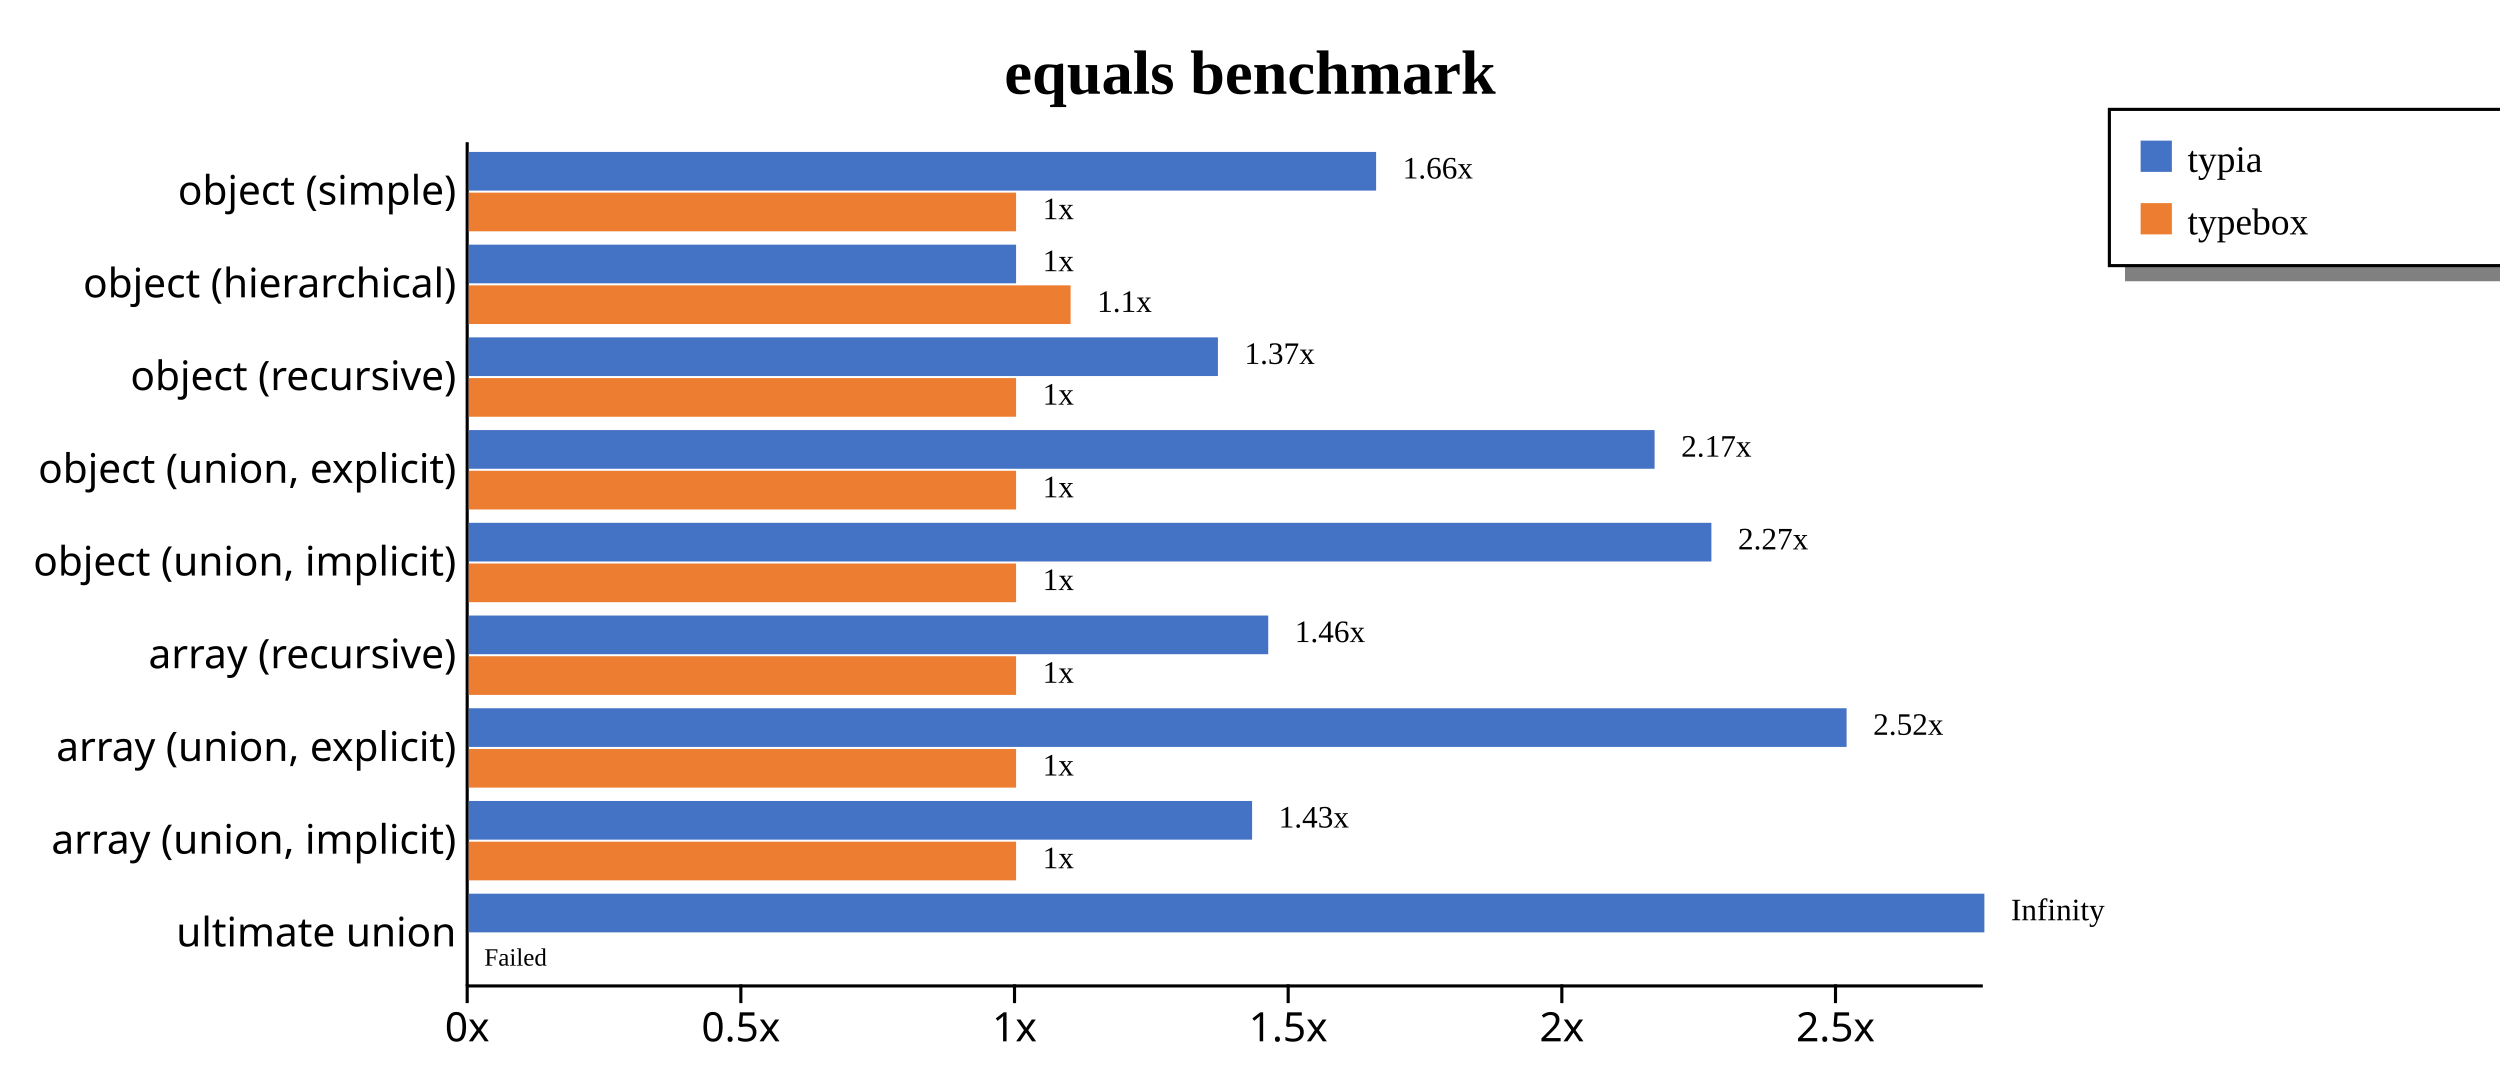
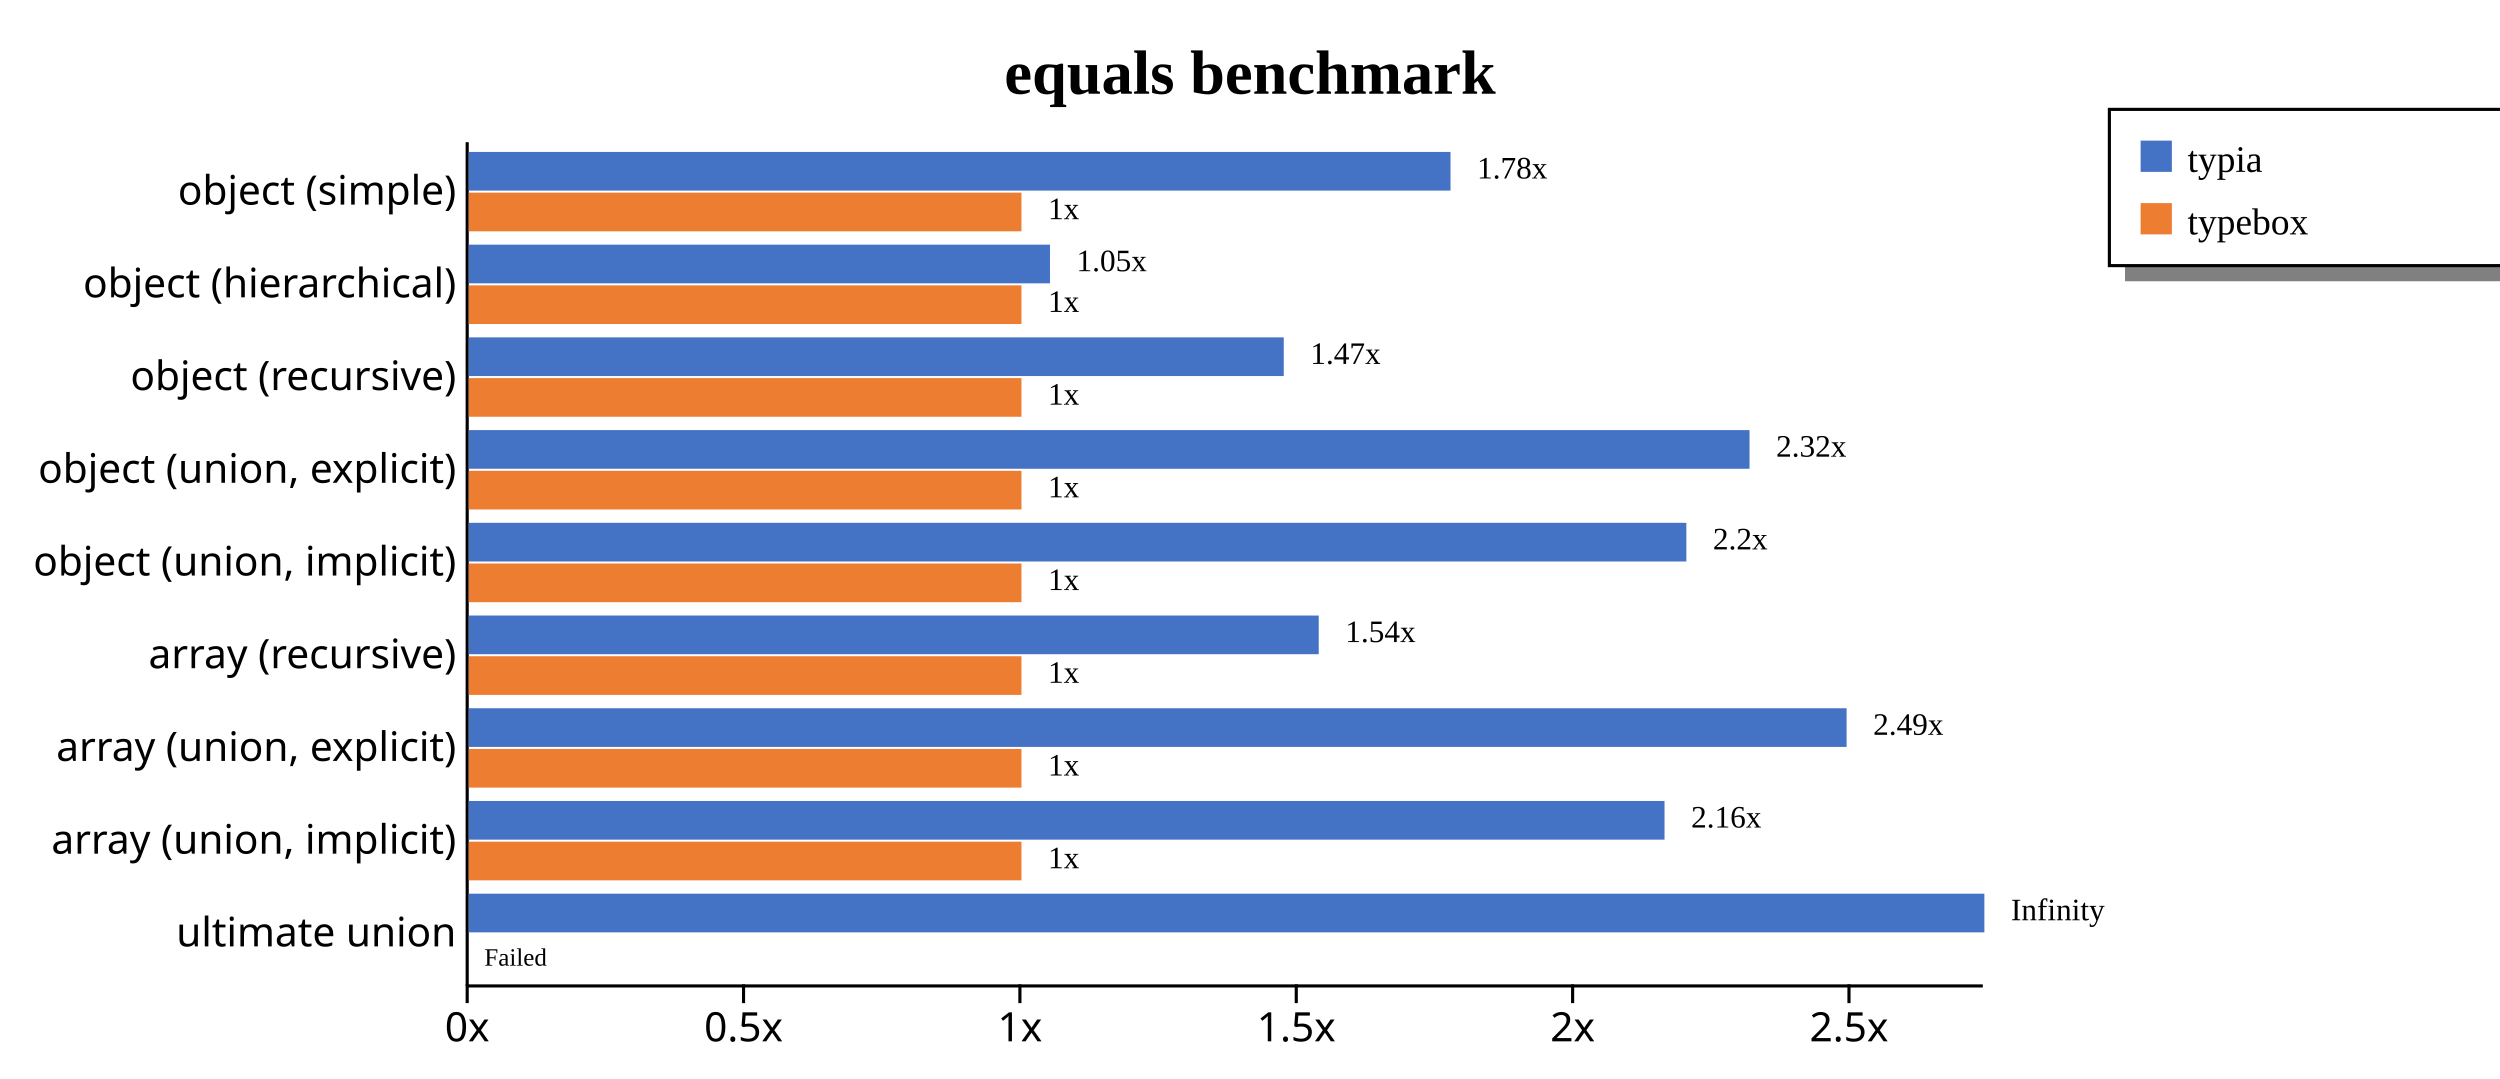
<svg xmlns="http://www.w3.org/2000/svg" width="800" height="345" style="background-color: white;">
  <g class="y axis" transform="translate(149,45)" fill="none" font-size="10" font-family="sans-serif" text-anchor="end" style="font-size: 13px;">
    <path class="domain" stroke="currentColor" d="M0.5,0.5V270.5" />
    <g class="tick" opacity="1" transform="translate(0,16.31868)" style="font-size: 13px;">
      <line stroke="currentColor" x2="0" />
      <text fill="currentColor" x="-3" dy="0.32em">object (simple)    </text>
    </g>
    <g class="tick" opacity="1" transform="translate(0,45.98901)" style="font-size: 13px;">
      <line stroke="currentColor" x2="0" />
      <text fill="currentColor" x="-3" dy="0.32em">object (hierarchical)    </text>
    </g>
    <g class="tick" opacity="1" transform="translate(0,75.65934)" style="font-size: 13px;">
      <line stroke="currentColor" x2="0" />
      <text fill="currentColor" x="-3" dy="0.32em">object (recursive)    </text>
    </g>
    <g class="tick" opacity="1" transform="translate(0,105.3297)" style="font-size: 13px;">
      <line stroke="currentColor" x2="0" />
      <text fill="currentColor" x="-3" dy="0.32em">object (union, explicit)    </text>
    </g>
    <g class="tick" opacity="1" transform="translate(0,135)" style="font-size: 13px;">
      <line stroke="currentColor" x2="0" />
      <text fill="currentColor" x="-3" dy="0.32em">object (union, implicit)    </text>
    </g>
    <g class="tick" opacity="1" transform="translate(0,164.6703)" style="font-size: 13px;">
      <line stroke="currentColor" x2="0" />
      <text fill="currentColor" x="-3" dy="0.32em">array (recursive)    </text>
    </g>
    <g class="tick" opacity="1" transform="translate(0,194.3407)" style="font-size: 13px;">
      <line stroke="currentColor" x2="0" />
      <text fill="currentColor" x="-3" dy="0.32em">array (union, explicit)    </text>
    </g>
    <g class="tick" opacity="1" transform="translate(0,224.011)" style="font-size: 13px;">
      <line stroke="currentColor" x2="0" />
      <text fill="currentColor" x="-3" dy="0.32em">array (union, implicit)    </text>
    </g>
    <g class="tick" opacity="1" transform="translate(0,253.6813)" style="font-size: 13px;">
      <line stroke="currentColor" x2="0" />
      <text fill="currentColor" x="-3" dy="0.32em">ultimate union    </text>
    </g>
  </g>
  <g class="x axis" transform="translate(149,315)" fill="none" font-size="10" font-family="sans-serif" text-anchor="middle" style="font-size: 13px;">
    <path class="domain" stroke="currentColor" d="M0.5,0.5H485.5" />
    <g class="tick" opacity="1" transform="translate(0.5,0)" style="font-size: 13px;">
      <line stroke="currentColor" y2="6" />
      <text fill="currentColor" y="9" dy="0.71em">0x</text>
    </g>
-     <g class="tick" opacity="1" transform="translate(88.07231,0)" style="font-size: 13px;">
+     <g class="tick" opacity="1" transform="translate(88.93471,0)" style="font-size: 13px;">
      <line stroke="currentColor" y2="6" />
      <text fill="currentColor" y="9" dy="0.71em">0.5x</text>
    </g>
-     <g class="tick" opacity="1" transform="translate(175.6446,0)" style="font-size: 13px;">
+     <g class="tick" opacity="1" transform="translate(177.3694,0)" style="font-size: 13px;">
      <line stroke="currentColor" y2="6" />
      <text fill="currentColor" y="9" dy="0.71em">1x</text>
    </g>
-     <g class="tick" opacity="1" transform="translate(263.2169,0)" style="font-size: 13px;">
+     <g class="tick" opacity="1" transform="translate(265.8041,0)" style="font-size: 13px;">
      <line stroke="currentColor" y2="6" />
      <text fill="currentColor" y="9" dy="0.71em">1.5x</text>
    </g>
-     <g class="tick" opacity="1" transform="translate(350.7893,0)" style="font-size: 13px;">
+     <g class="tick" opacity="1" transform="translate(354.2389,0)" style="font-size: 13px;">
      <line stroke="currentColor" y2="6" />
      <text fill="currentColor" y="9" dy="0.71em">2x</text>
    </g>
-     <g class="tick" opacity="1" transform="translate(438.3616,0)" style="font-size: 13px;">
+     <g class="tick" opacity="1" transform="translate(442.6736,0)" style="font-size: 13px;">
      <line stroke="currentColor" y2="6" />
      <text fill="currentColor" y="9" dy="0.71em">2.5x</text>
    </g>
  </g>
  <text transform="translate(400, 30)" style="text-anchor: middle; font-size: 20px; font-weight: bold;">equals benchmark</text>
  <rect x="680" y="85" width="200" height="5" fill="gray" />
  <rect x="675" y="35" width="200" height="50" fill="none" stroke="black" />
  <rect x="685" y="45" width="10" height="10" style="fill: #4472c4;" />
  <text x="700" y="55" style="font-size: 12px;">typia</text>
  <rect x="685" y="65" width="10" height="10" style="fill: #ed7d31;" />
  <text x="700" y="75" style="font-size: 12px;">typebox</text>
  <g style="font-size: 13px;">
    <g style="font-size: 13px;">
-       <rect x="150" y="48.618" width="290.355" height="12.375" fill="#4472c4" />
-       <rect x="150" y="61.644" width="175.145" height="12.375" fill="#ed7d31" />
-       <text class="label" x="448.855" y="57.118" font-size="10px">1.66x</text>
-       <text class="label" x="333.645" y="70.144" font-size="10px">1x</text>
-       <text class="label" x="445.355" y="58.618" font-size="8px" />
-       <text class="label" x="330.145" y="71.644" font-size="8px" />
+       <rect x="150" y="48.618" width="314.168" height="12.375" fill="#4472c4" />
+       <rect x="150" y="61.644" width="176.869" height="12.375" fill="#ed7d31" />
+       <text class="label" x="472.668" y="57.118" font-size="10px">1.78x</text>
+       <text class="label" x="335.369" y="70.144" font-size="10px">1x</text>
+       <text class="label" x="469.168" y="58.618" font-size="8px" />
+       <text class="label" x="331.869" y="71.644" font-size="8px" />
    </g>
    <g style="font-size: 13px;">
-       <rect x="150" y="78.289" width="175.145" height="12.375" fill="#4472c4" />
-       <rect x="150" y="91.315" width="192.591" height="12.375" fill="#ed7d31" />
-       <text class="label" x="333.645" y="86.789" font-size="10px">1x</text>
-       <text class="label" x="351.091" y="99.815" font-size="10px">1.1x</text>
-       <text class="label" x="330.145" y="88.289" font-size="8px" />
-       <text class="label" x="347.591" y="101.315" font-size="8px" />
+       <rect x="150" y="78.289" width="185.989" height="12.375" fill="#4472c4" />
+       <rect x="150" y="91.315" width="176.869" height="12.375" fill="#ed7d31" />
+       <text class="label" x="344.489" y="86.789" font-size="10px">1.05x</text>
+       <text class="label" x="335.369" y="99.815" font-size="10px">1x</text>
+       <text class="label" x="340.989" y="88.289" font-size="8px" />
+       <text class="label" x="331.869" y="101.315" font-size="8px" />
    </g>
    <g style="font-size: 13px;">
-       <rect x="150" y="107.959" width="239.732" height="12.375" fill="#4472c4" />
-       <rect x="150" y="120.985" width="175.145" height="12.375" fill="#ed7d31" />
-       <text class="label" x="398.232" y="116.459" font-size="10px">1.37x</text>
-       <text class="label" x="333.645" y="129.485" font-size="10px">1x</text>
-       <text class="label" x="394.732" y="117.959" font-size="8px" />
-       <text class="label" x="330.145" y="130.985" font-size="8px" />
+       <rect x="150" y="107.959" width="260.802" height="12.375" fill="#4472c4" />
+       <rect x="150" y="120.985" width="176.869" height="12.375" fill="#ed7d31" />
+       <text class="label" x="419.302" y="116.459" font-size="10px">1.47x</text>
+       <text class="label" x="335.369" y="129.485" font-size="10px">1x</text>
+       <text class="label" x="415.802" y="117.959" font-size="8px" />
+       <text class="label" x="331.869" y="130.985" font-size="8px" />
    </g>
    <g style="font-size: 13px;">
-       <rect x="150" y="137.629" width="379.471" height="12.375" fill="#4472c4" />
-       <rect x="150" y="150.655" width="175.145" height="12.375" fill="#ed7d31" />
-       <text class="label" x="537.971" y="146.129" font-size="10px">2.17x</text>
-       <text class="label" x="333.645" y="159.155" font-size="10px">1x</text>
-       <text class="label" x="534.471" y="147.629" font-size="8px" />
-       <text class="label" x="330.145" y="160.655" font-size="8px" />
+       <rect x="150" y="137.629" width="409.851" height="12.375" fill="#4472c4" />
+       <rect x="150" y="150.655" width="176.869" height="12.375" fill="#ed7d31" />
+       <text class="label" x="568.351" y="146.129" font-size="10px">2.32x</text>
+       <text class="label" x="335.369" y="159.155" font-size="10px">1x</text>
+       <text class="label" x="564.851" y="147.629" font-size="8px" />
+       <text class="label" x="331.869" y="160.655" font-size="8px" />
    </g>
    <g style="font-size: 13px;">
-       <rect x="150" y="167.3" width="397.644" height="12.375" fill="#4472c4" />
-       <rect x="150" y="180.326" width="175.145" height="12.375" fill="#ed7d31" />
-       <text class="label" x="556.144" y="175.8" font-size="10px">2.27x</text>
-       <text class="label" x="333.645" y="188.826" font-size="10px">1x</text>
-       <text class="label" x="552.644" y="177.3" font-size="8px" />
-       <text class="label" x="330.145" y="190.326" font-size="8px" />
+       <rect x="150" y="167.3" width="389.631" height="12.375" fill="#4472c4" />
+       <rect x="150" y="180.326" width="176.869" height="12.375" fill="#ed7d31" />
+       <text class="label" x="548.131" y="175.8" font-size="10px">2.2x</text>
+       <text class="label" x="335.369" y="188.826" font-size="10px">1x</text>
+       <text class="label" x="544.631" y="177.3" font-size="8px" />
+       <text class="label" x="331.869" y="190.326" font-size="8px" />
    </g>
    <g style="font-size: 13px;">
-       <rect x="150" y="196.97" width="255.833" height="12.375" fill="#4472c4" />
-       <rect x="150" y="209.996" width="175.145" height="12.375" fill="#ed7d31" />
-       <text class="label" x="414.333" y="205.47" font-size="10px">1.46x</text>
-       <text class="label" x="333.645" y="218.496" font-size="10px">1x</text>
-       <text class="label" x="410.833" y="206.97" font-size="8px" />
-       <text class="label" x="330.145" y="219.996" font-size="8px" />
+       <rect x="150" y="196.97" width="271.993" height="12.375" fill="#4472c4" />
+       <rect x="150" y="209.996" width="176.869" height="12.375" fill="#ed7d31" />
+       <text class="label" x="430.493" y="205.47" font-size="10px">1.54x</text>
+       <text class="label" x="335.369" y="218.496" font-size="10px">1x</text>
+       <text class="label" x="426.993" y="206.97" font-size="8px" />
+       <text class="label" x="331.869" y="219.996" font-size="8px" />
    </g>
    <g style="font-size: 13px;">
      <rect x="150" y="226.64" width="440.909" height="12.375" fill="#4472c4" />
-       <rect x="150" y="239.666" width="175.145" height="12.375" fill="#ed7d31" />
-       <text class="label" x="599.409" y="235.14" font-size="10px">2.52x</text>
-       <text class="label" x="333.645" y="248.166" font-size="10px">1x</text>
+       <rect x="150" y="239.666" width="176.869" height="12.375" fill="#ed7d31" />
+       <text class="label" x="599.409" y="235.14" font-size="10px">2.49x</text>
+       <text class="label" x="335.369" y="248.166" font-size="10px">1x</text>
      <text class="label" x="595.909" y="236.64" font-size="8px" />
-       <text class="label" x="330.145" y="249.666" font-size="8px" />
+       <text class="label" x="331.869" y="249.666" font-size="8px" />
    </g>
    <g style="font-size: 13px;">
-       <rect x="150" y="256.311" width="250.671" height="12.375" fill="#4472c4" />
-       <rect x="150" y="269.337" width="175.145" height="12.375" fill="#ed7d31" />
-       <text class="label" x="409.171" y="264.811" font-size="10px">1.43x</text>
-       <text class="label" x="333.645" y="277.837" font-size="10px">1x</text>
-       <text class="label" x="405.671" y="266.311" font-size="8px" />
-       <text class="label" x="330.145" y="279.337" font-size="8px" />
+       <rect x="150" y="256.311" width="382.647" height="12.375" fill="#4472c4" />
+       <rect x="150" y="269.337" width="176.869" height="12.375" fill="#ed7d31" />
+       <text class="label" x="541.147" y="264.811" font-size="10px">2.16x</text>
+       <text class="label" x="335.369" y="277.837" font-size="10px">1x</text>
+       <text class="label" x="537.647" y="266.311" font-size="8px" />
+       <text class="label" x="331.869" y="279.337" font-size="8px" />
    </g>
    <g style="font-size: 13px;">
      <rect x="150" y="285.981" width="485" height="12.375" fill="#4472c4" />
      <rect x="150" y="299.007" width="0" height="12.375" fill="#ed7d31" />
      <text class="label" x="643.5" y="294.481" font-size="10px">Infinity</text>
      <text class="label" x="158.5" y="307.507" font-size="10px" />
      <text class="label" x="640" y="295.981" font-size="8px" />
      <text class="label" x="155" y="309.007" font-size="8px">Failed</text>
    </g>
  </g>
</svg>
